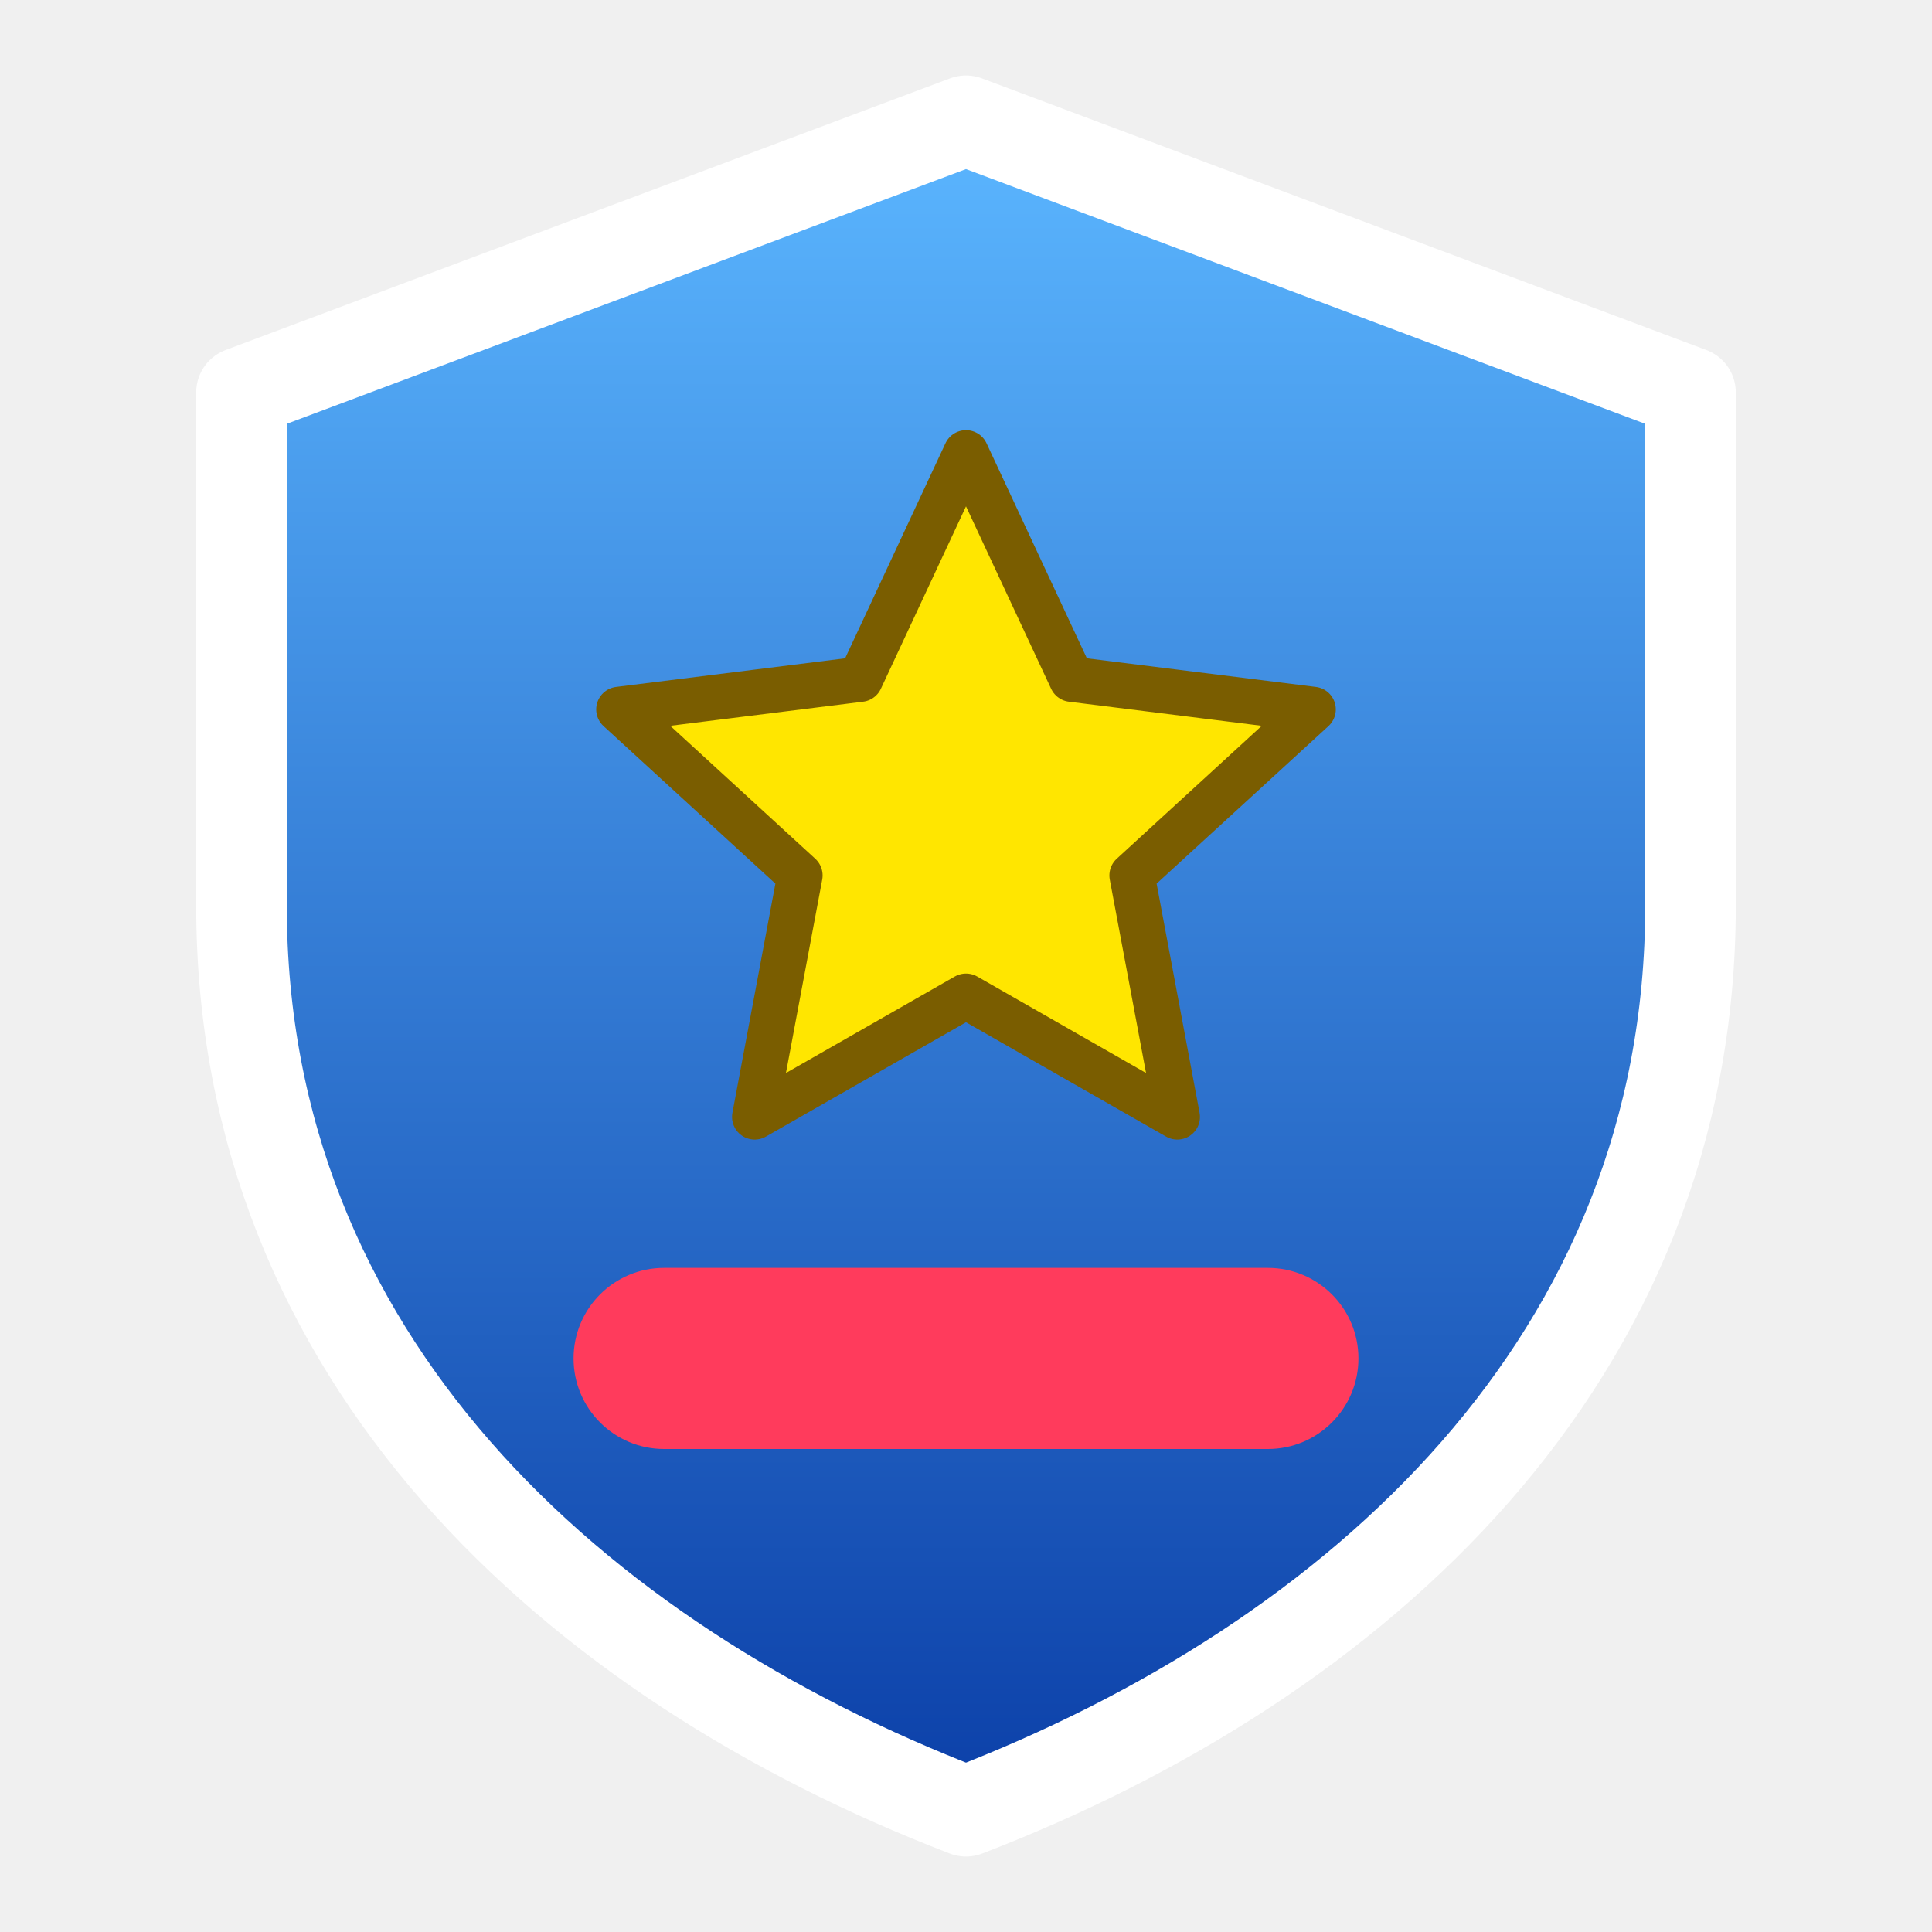
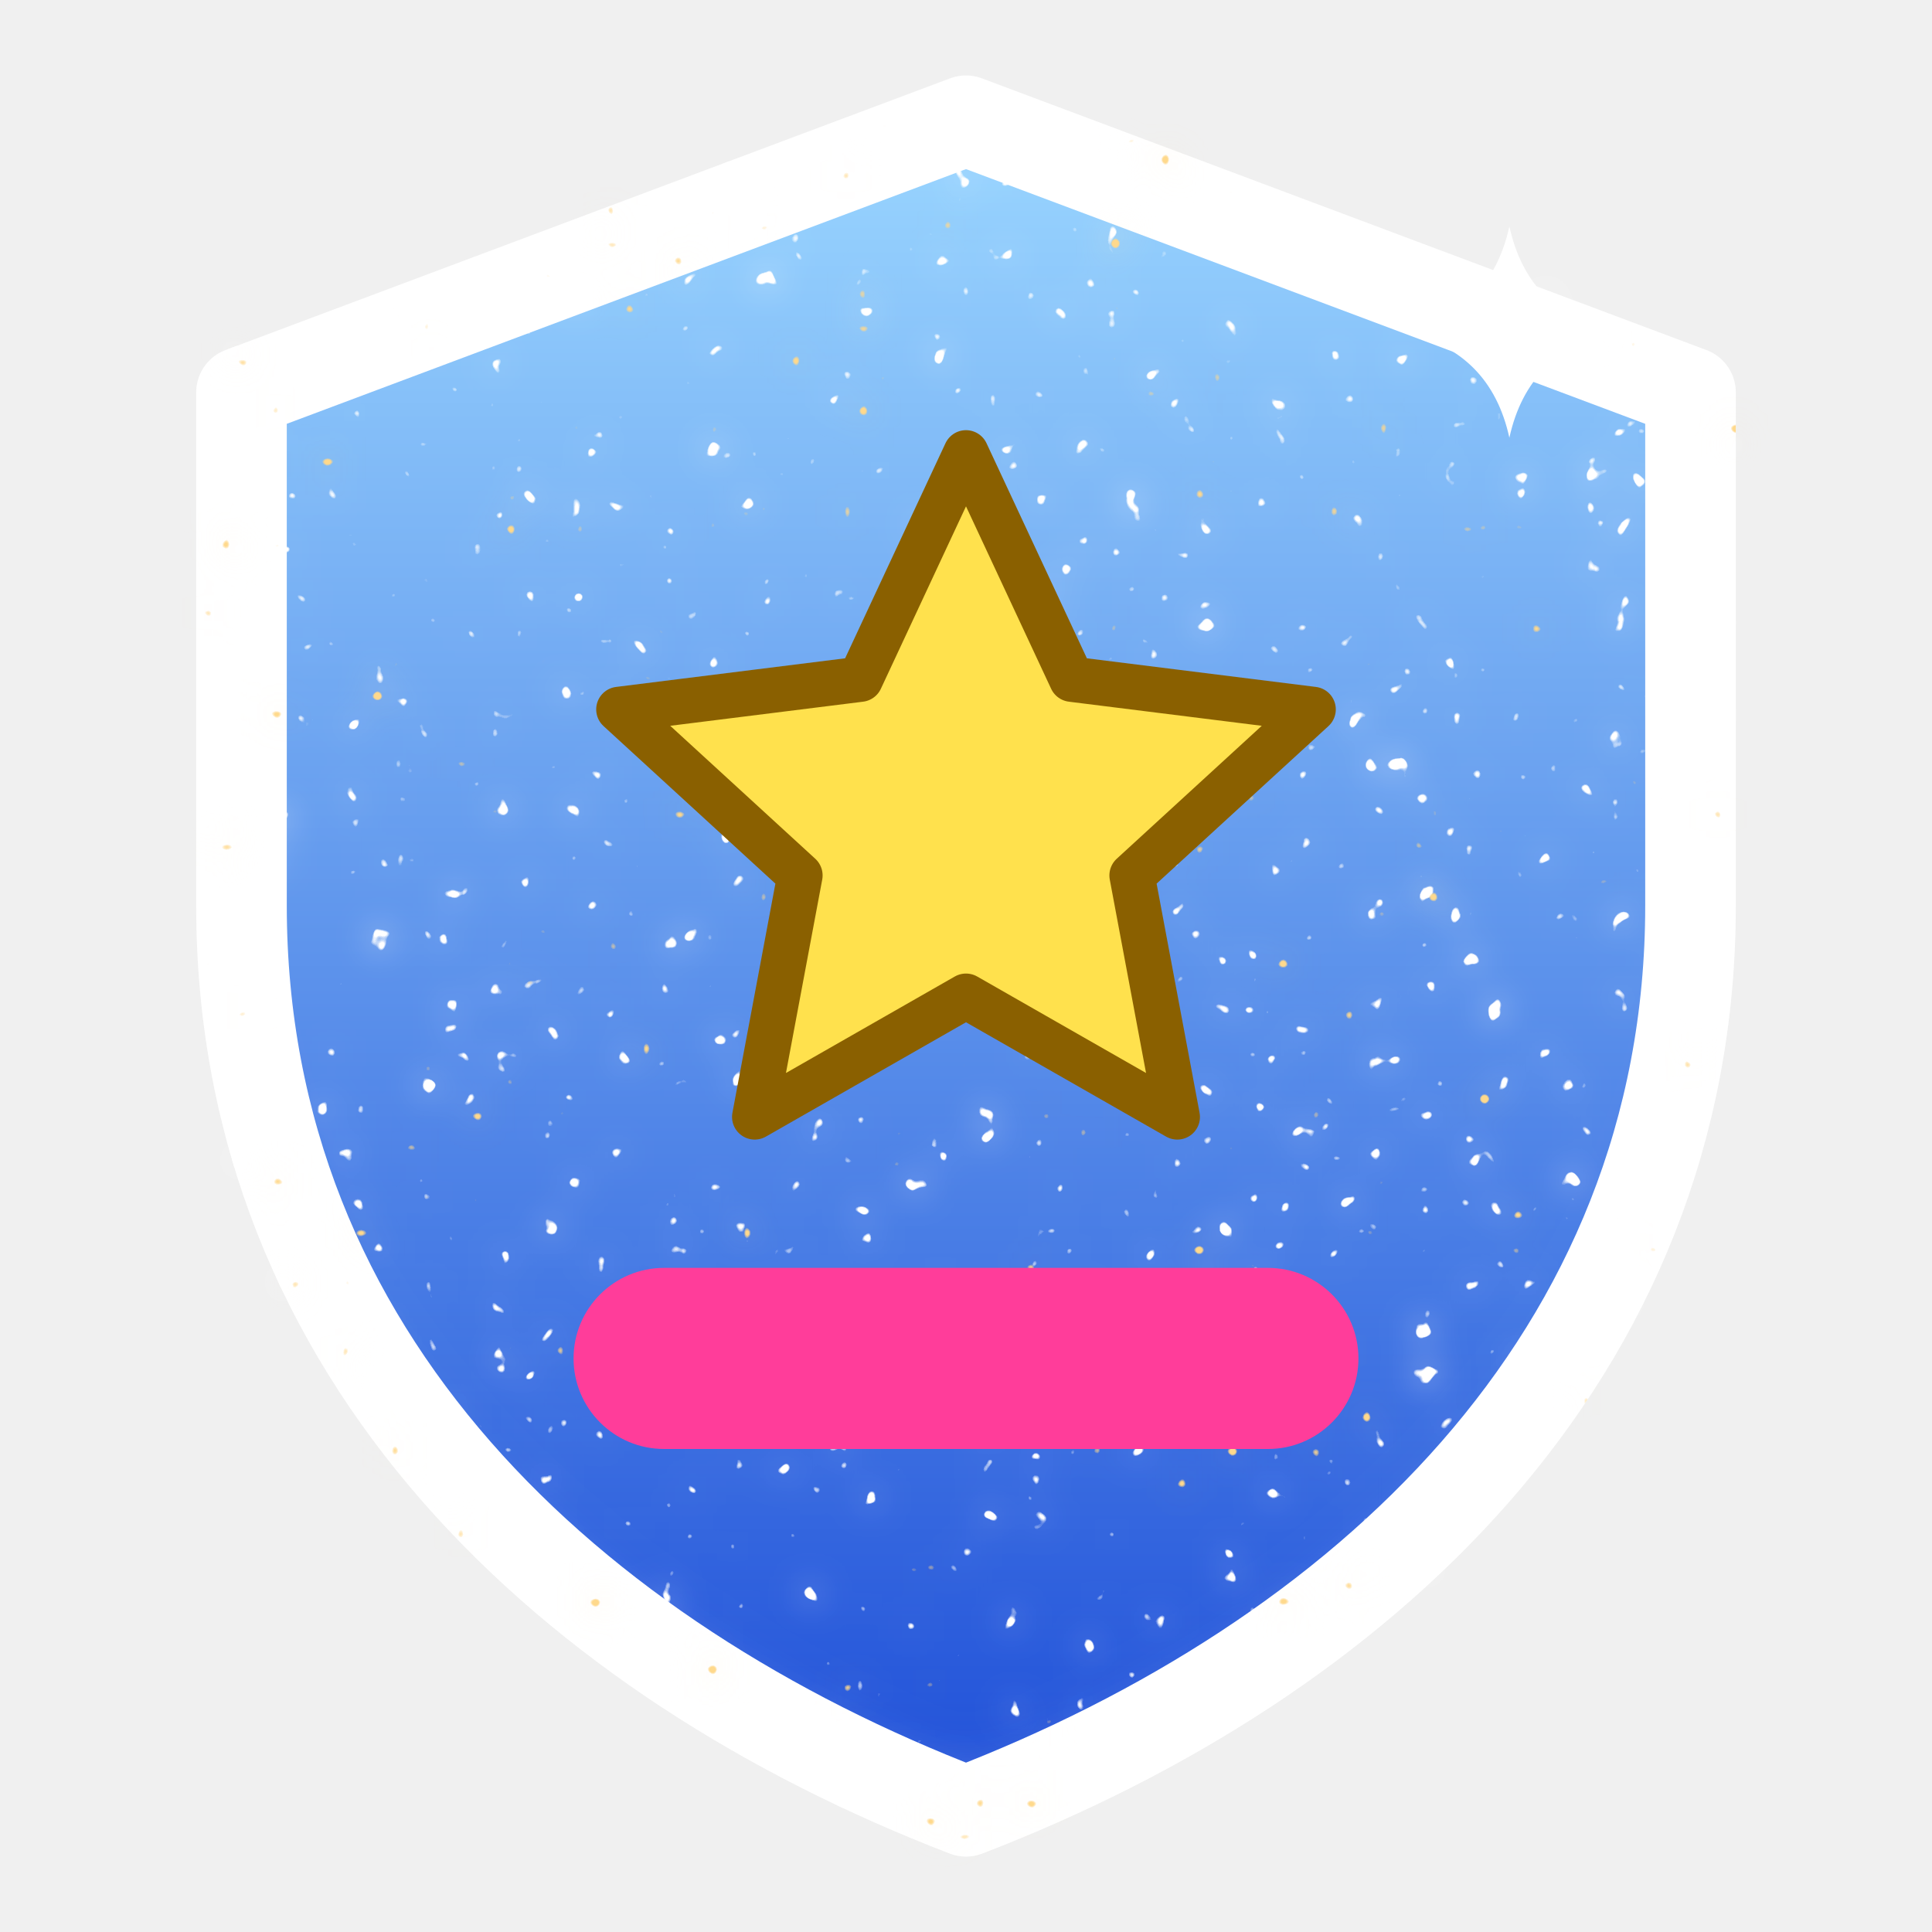
<svg xmlns="http://www.w3.org/2000/svg" viewBox="0 0 128 128">
  <defs>
+     <filter id="gl" x="-10%" y="-10%" width="120%" height="120%" color-interpolation-filters="sRGB">
+       <feTurbulence type="fractalNoise" baseFrequency=".62" numOctaves="2" seed="31" result="n" />
+       <feColorMatrix in="n" type="matrix" values="0 0 0 0 1.000  0 0 0 0 1.000  0 0 0 0 1.000  0 0 0 22 -16.4" result="d" />
+       <feComposite in="d" in2="SourceAlpha" operator="in" result="sp" />
+       <feTurbulence type="fractalNoise" baseFrequency=".9" numOctaves="1" seed="71" result="n2" />
+       <feColorMatrix in="n2" type="matrix" values="0 0 0 0 1  0 0 0 0 .85  0 0 0 0 .55  0 0 0 22 -16.9" result="d2" />
+       <feComposite in="d2" in2="SourceAlpha" operator="in" result="sp2" />
+       <feMerge result="spm">
+         <feMergeNode in="sp" />
+         <feMergeNode in="sp2" />
+       </feMerge>
+       <feGaussianBlur in="spm" stdDeviation="1.1" result="spb" />
+       <feGaussianBlur in="SourceAlpha" stdDeviation="2.4" result="bl" />
+       <feOffset in="bl" dx="0" dy="-3" result="up" />
+       <feComposite in="SourceAlpha" in2="up" operator="out" result="rim" />
+       <feFlood flood-color="#ffffff" flood-opacity=".55" />
+       <feComposite in2="rim" operator="in" result="rimlight" />
+       <feMerge>
+         <feMergeNode in="SourceGraphic" />
+         <feMergeNode in="rimlight" />
+         <feMergeNode in="spb" />
+         <feMergeNode in="spm" />
+       </feMerge>
+     </filter>
    <linearGradient id="p" x1="0" y1="0" x2="0" y2="1">
-       <stop offset="0" stop-color="#5bb6ff" />
-       <stop offset="1" stop-color="#0b3fa8" />
+       <stop offset="0" stop-color="#9ad6ff" />
+       <stop offset="1" stop-color="#1f4fd8" />
    </linearGradient>
  </defs>
-   <path d="M64 8l48 18v34c0 30-22 50-48 60C38 110 16 90 16 60V26z" fill="url(#p)" stroke="#fff" stroke-width="6" stroke-linejoin="round" />
-   <path d="M64 30l7 15 16 2-12 11 3 16-14-8-14 8 3-16-12-11 16-2z" fill="#ffe600" stroke="#7a5d00" stroke-width="3" stroke-linejoin="round" />
-   <rect x="38" y="84" width="52" height="12" rx="6" fill="#ff3b5c" />
+   <g filter="url(#gl)">
+     <path d="M64 8l48 18v34c0 30-22 50-48 60C38 110 16 90 16 60V26z" fill="url(#p)" stroke="#fff" stroke-width="6" stroke-linejoin="round" />
+   </g>
+   <path d="M64 30l7 15 16 2-12 11 3 16-14-8-14 8 3-16-12-11 16-2z" fill="#ffe14d" stroke="#8a6000" stroke-width="3" stroke-linejoin="round" />
+   <rect x="38" y="84" width="52" height="12" rx="6" fill="#ff3d9a" />
+   <path d="M100 15Q101.26 20.74 107 22Q101.26 23.26 100 29Q98.74 23.26 93 22Q98.74 20.74 100 15z" fill="#fff" opacity="1.0" />
</svg>
